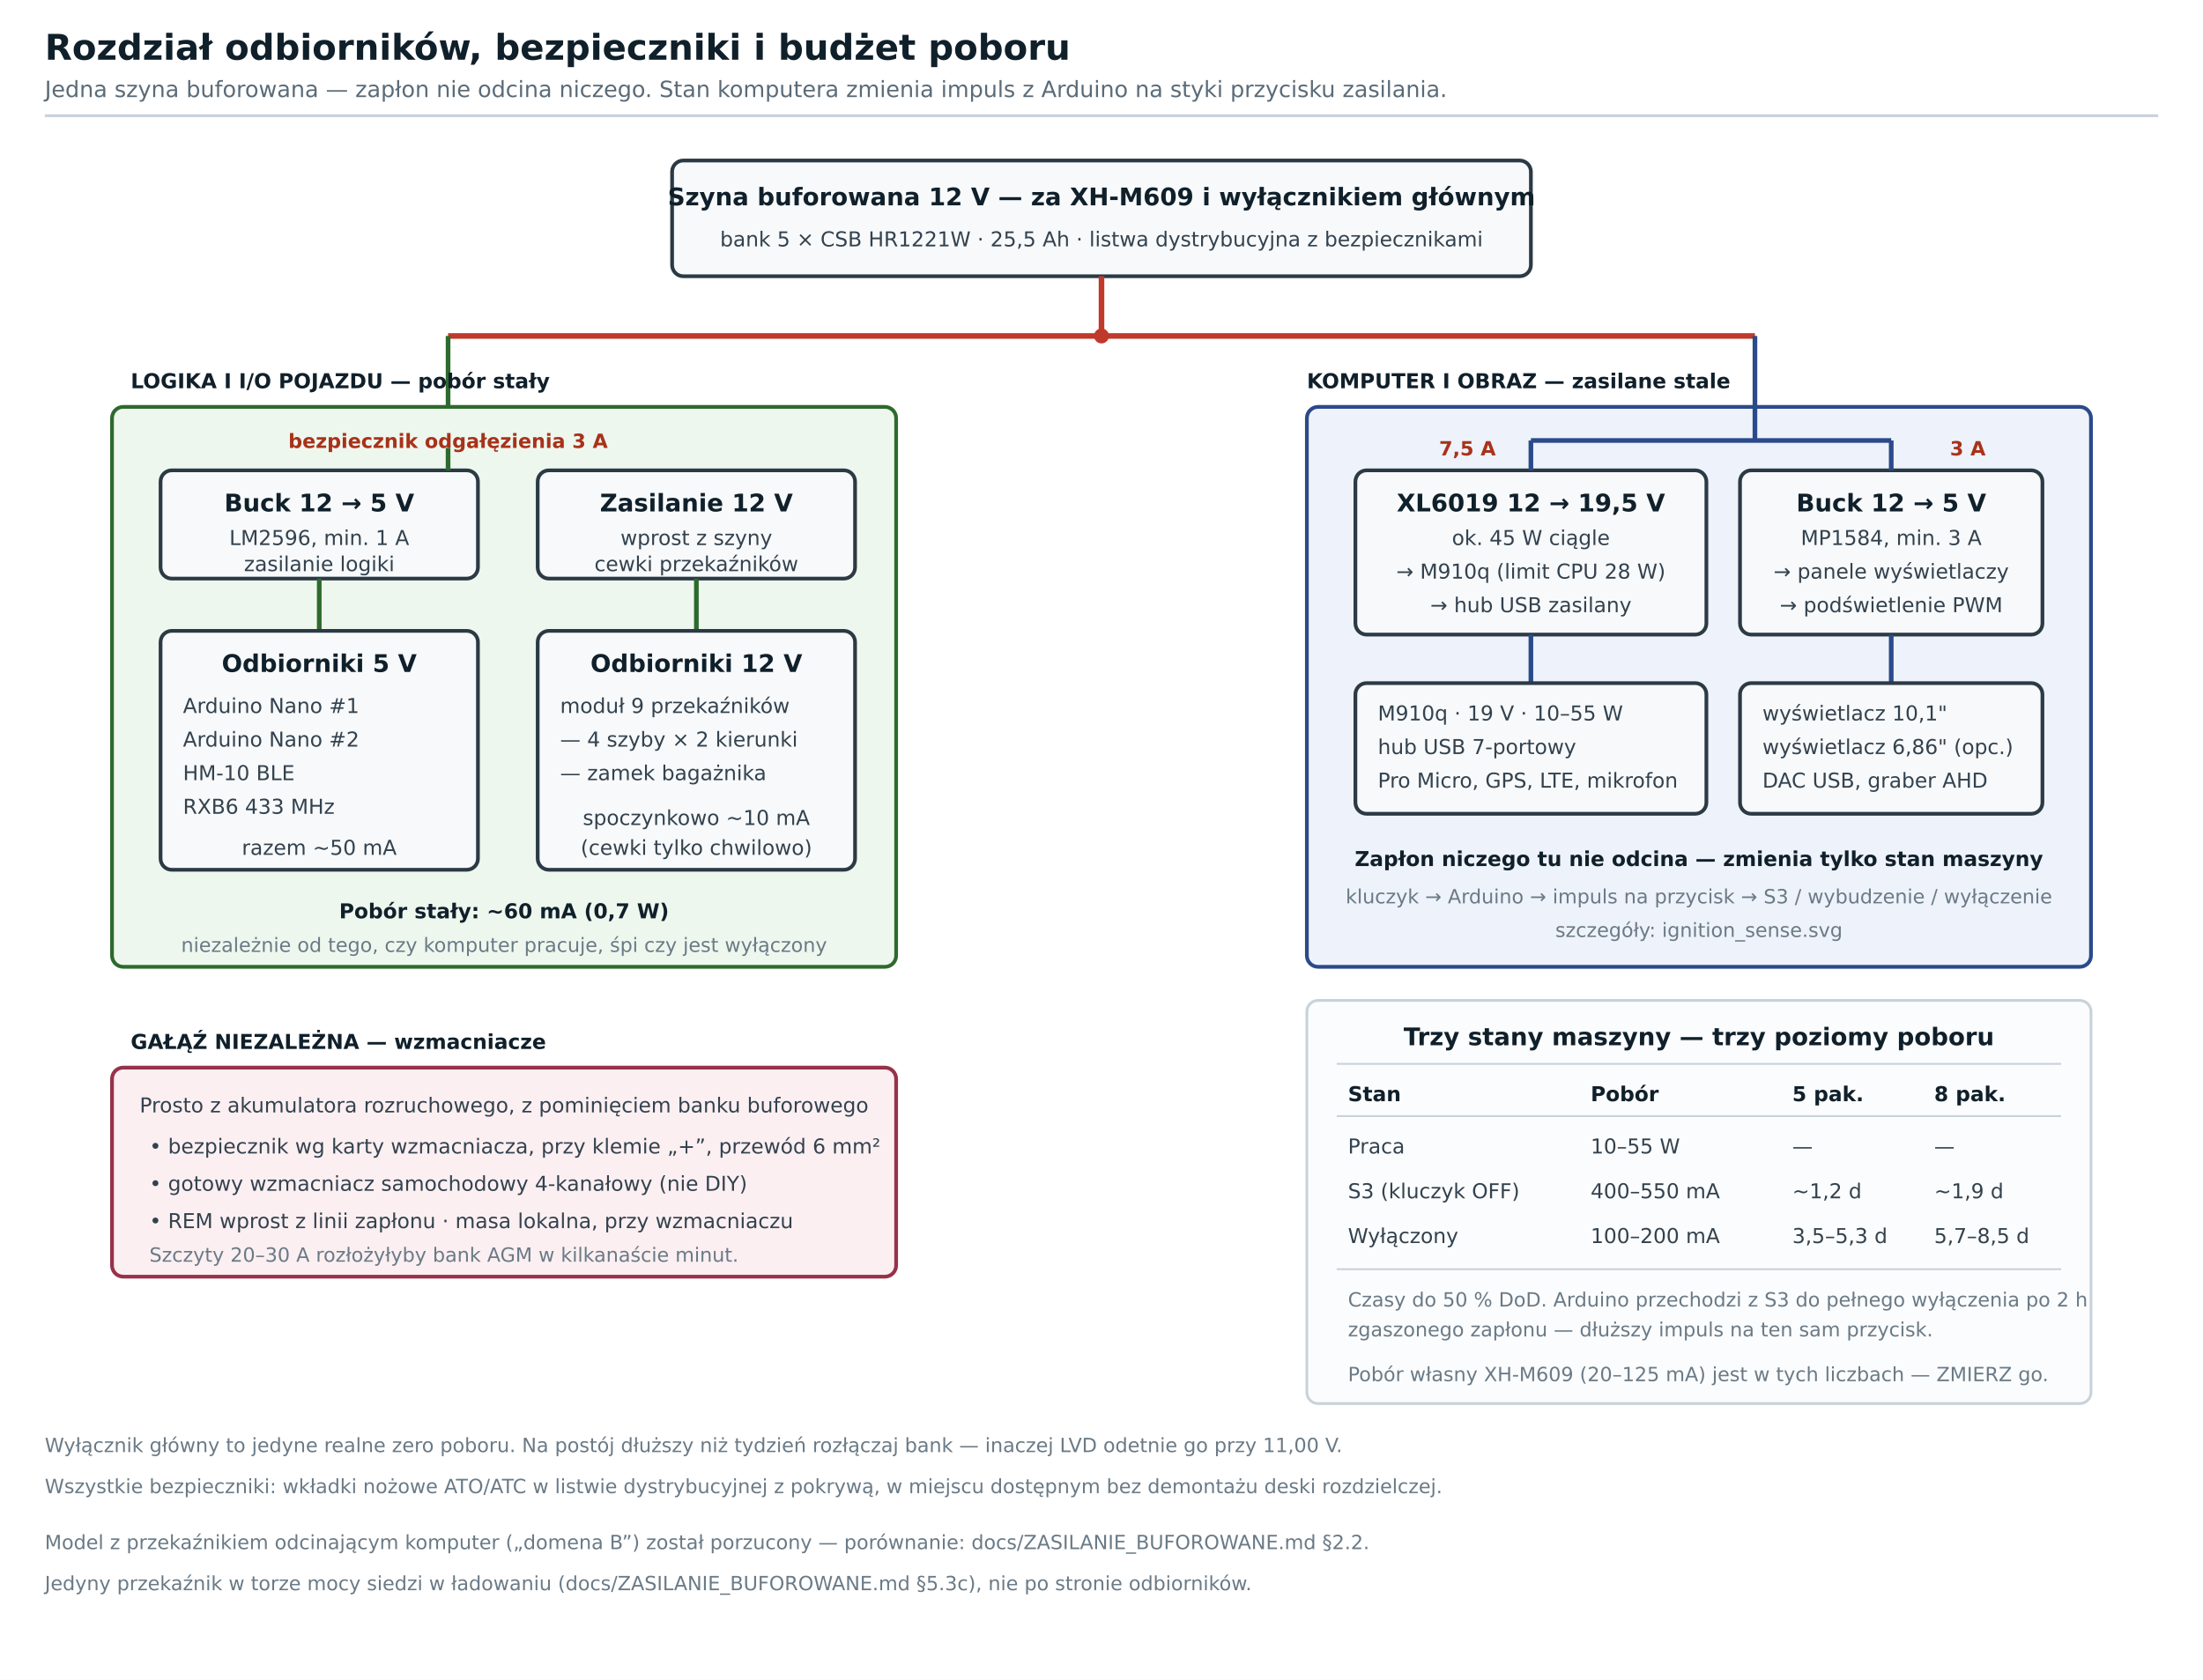
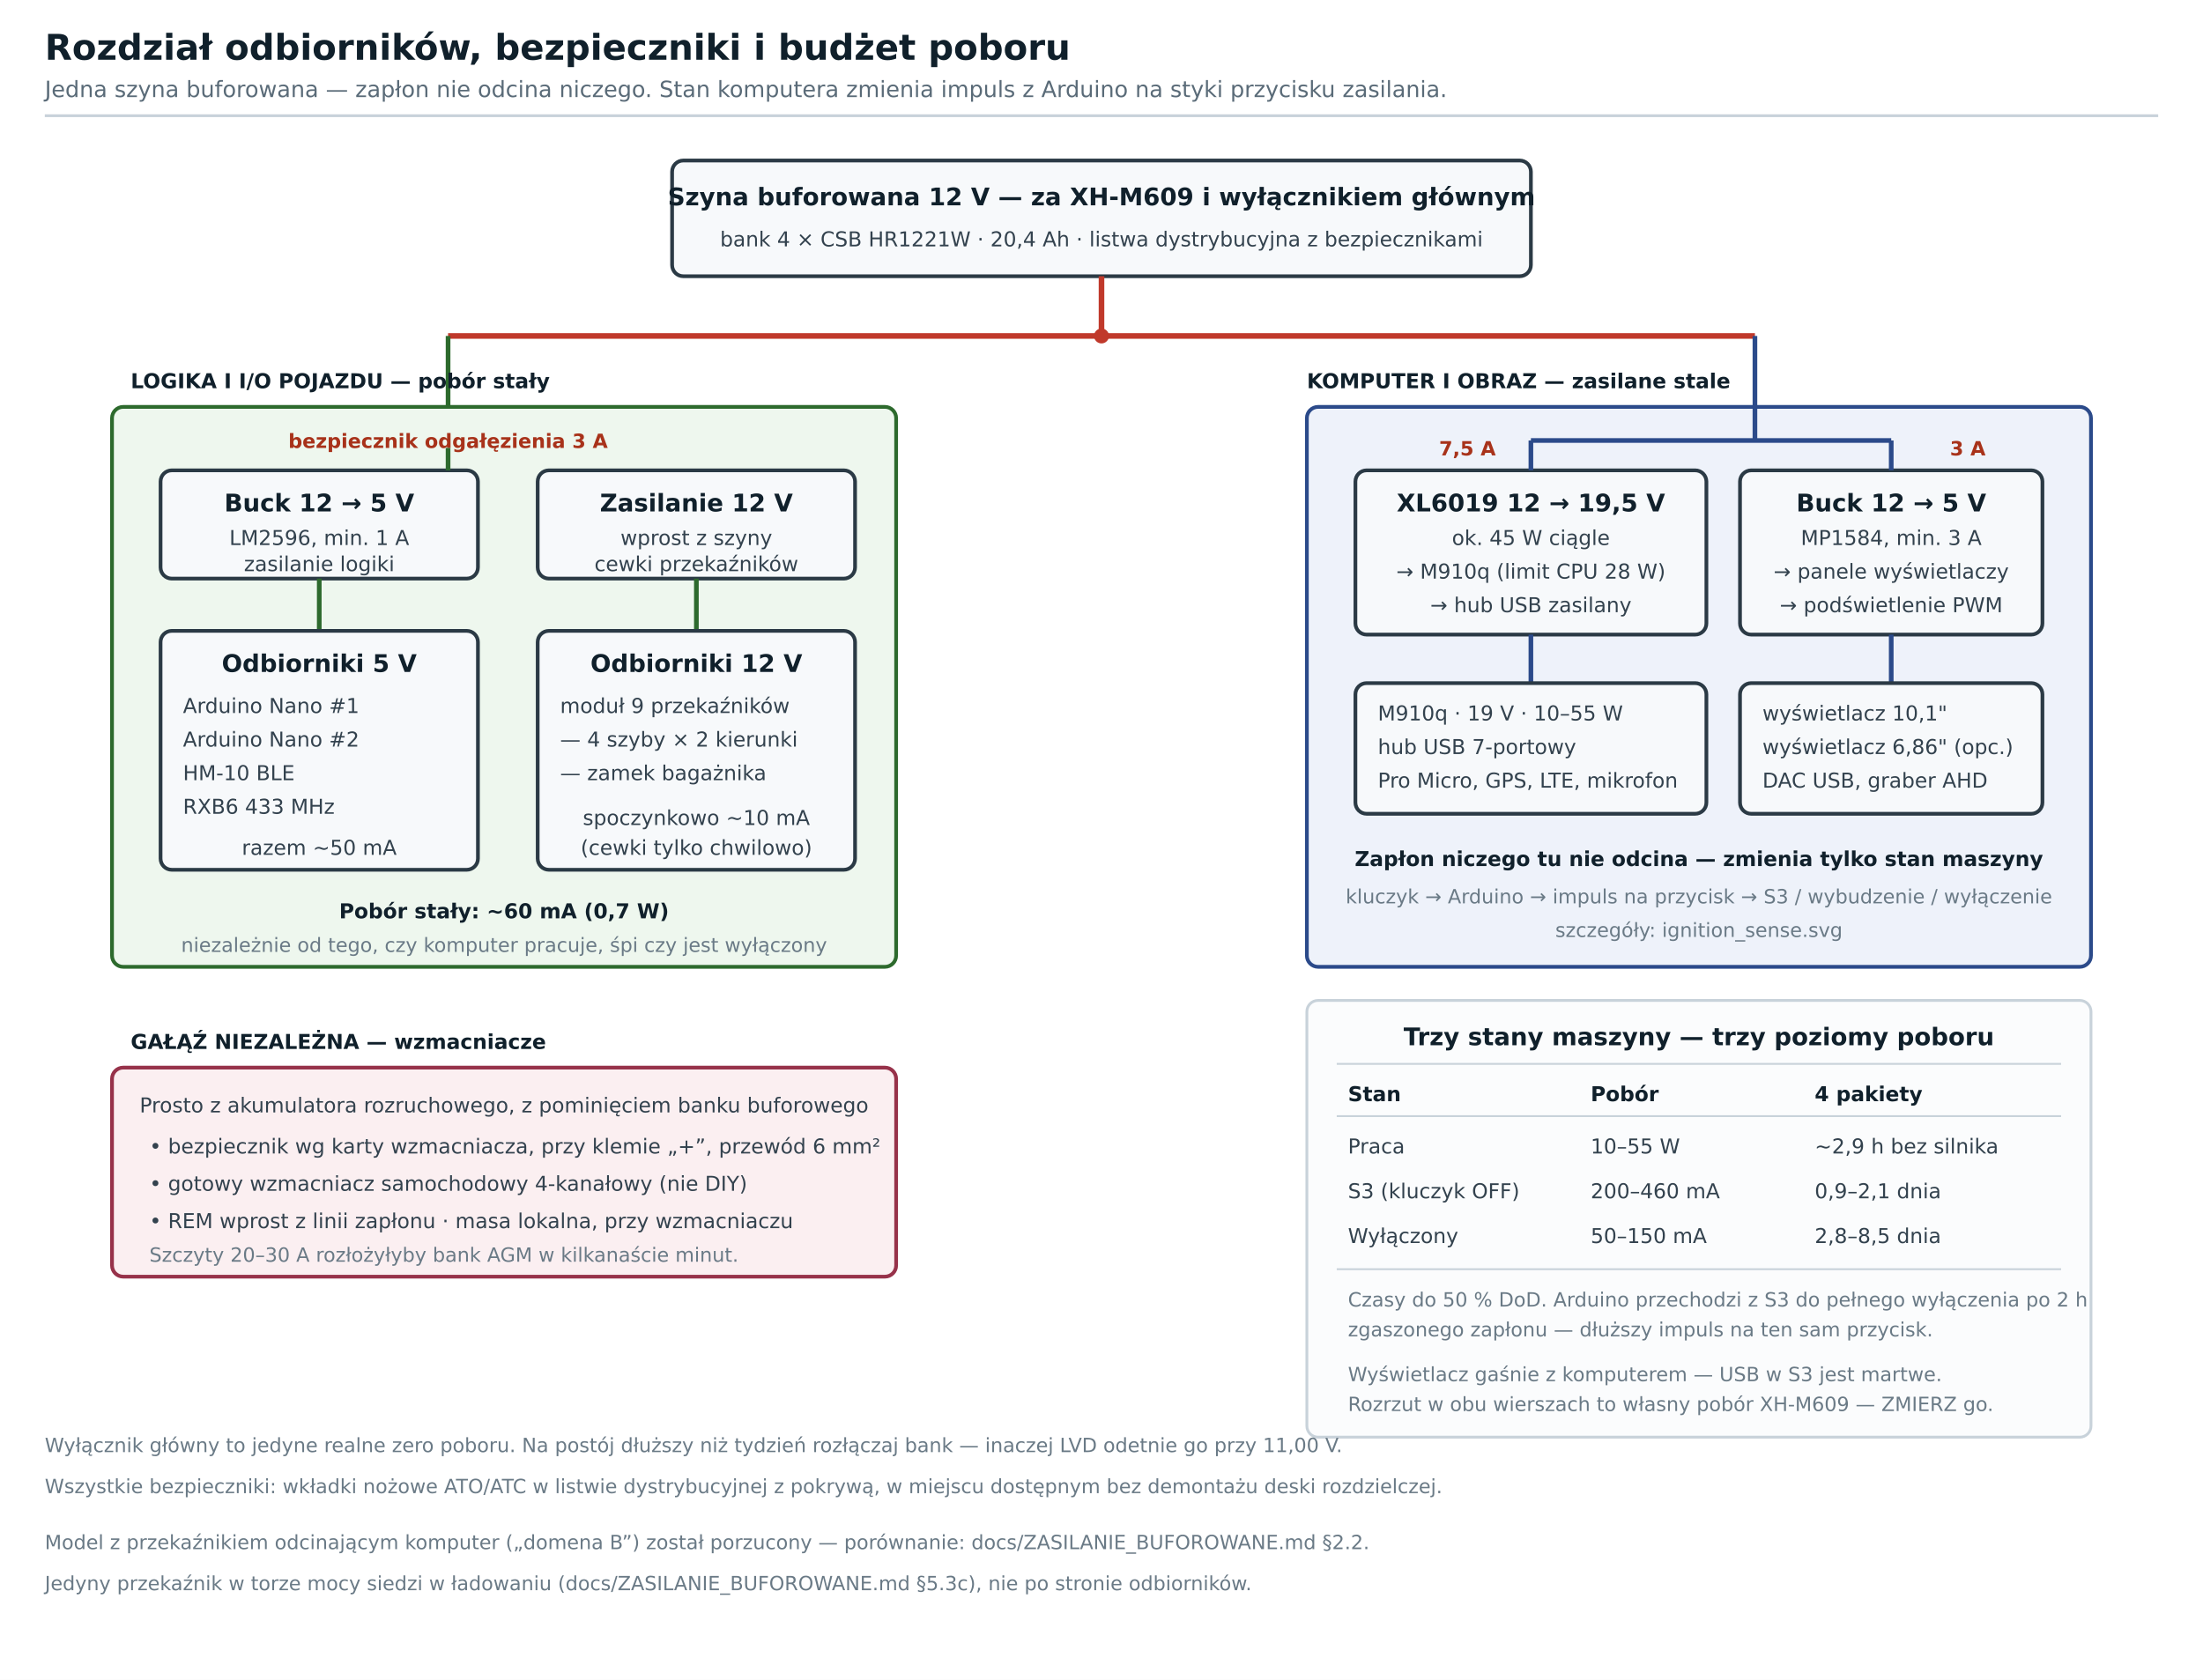
<svg xmlns="http://www.w3.org/2000/svg" width="1180" height="900" viewBox="0 0 1180 900" font-family="DejaVu Sans, Verdana, sans-serif">
  <style>
    .bg   { fill: #ffffff; }
    .box  { fill: #f7f9fb; stroke: #2b3a45; stroke-width: 2; rx: 6; }
    .boxA { fill: #eef7ee; stroke: #2d6a2d; stroke-width: 2; rx: 6; }
    .boxB { fill: #eef2fa; stroke: #2b4a8a; stroke-width: 2; rx: 6; }
    .boxC { fill: #fbeff1; stroke: #97324a; stroke-width: 2; rx: 6; }
    .wire { stroke: #c0392b; stroke-width: 3; fill: none; }
    .wA   { stroke: #2d6a2d; stroke-width: 2.5; fill: none; }
    .wB   { stroke: #2b4a8a; stroke-width: 2.5; fill: none; }
    .ttl  { font-size: 19px; font-weight: bold; fill: #10202b; }
    .sub  { font-size: 12px; fill: #5a6b78; }
    .h    { font-size: 13px; font-weight: bold; fill: #10202b; text-anchor: middle; }
    .t    { font-size: 11px; fill: #33424e; text-anchor: middle; }
    .tl   { font-size: 11px; fill: #33424e; }
    .tb   { font-size: 11px; font-weight: bold; fill: #10202b; }
    .note { font-size: 10.5px; fill: #6a7a86; }
    .fuse { font-size: 10.5px; font-weight: bold; fill: #a8321a; text-anchor: middle; }
  </style>
  <rect class="bg" x="0" y="0" width="1180" height="900" />
  <text class="ttl" x="24" y="32">Rozdział odbiorników, bezpieczniki i budżet poboru</text>
  <text class="sub" x="24" y="52">Jedna szyna buforowana — zapłon nie odcina niczego. Stan komputera zmienia impuls z Arduino na styki przycisku zasilania.</text>
  <line x1="24" y1="62" x2="1156" y2="62" stroke="#c8d2da" stroke-width="1.5" />
  <rect class="box" x="360" y="86" width="460" height="62" />
  <text class="h" x="590" y="110">Szyna buforowana 12 V — za XH-M609 i wyłącznikiem głównym</text>
-   <text class="t" x="590" y="132">bank 5 × CSB HR1221W · 25,5 Ah · listwa dystrybucyjna z bezpiecznikami</text>
+   <text class="t" x="590" y="132">bank 4 × CSB HR1221W · 20,4 Ah · listwa dystrybucyjna z bezpiecznikami</text>
  <path class="wire" d="M590 148 L590 180" />
  <path class="wire" d="M240 180 L940 180" />
  <path class="wA" d="M240 180 L240 218" />
  <path class="wB" d="M940 180 L940 218" />
  <circle cx="590" cy="180" r="4" fill="#c0392b" />
  <text class="tb" x="70" y="208" fill="#2d6a2d" font-size="14">LOGIKA I I/O POJAZDU — pobór stały</text>
  <rect class="boxA" x="60" y="218" width="420" height="300" />
  <text class="fuse" x="240" y="240">bezpiecznik odgałęzienia 3 A</text>
  <rect class="box" x="86" y="252" width="170" height="58" />
  <text class="h" x="171" y="274">Buck 12 → 5 V</text>
  <text class="t" x="171" y="292">LM2596, min. 1 A</text>
  <text class="t" x="171" y="306">zasilanie logiki</text>
  <rect class="box" x="288" y="252" width="170" height="58" />
  <text class="h" x="373" y="274">Zasilanie 12 V</text>
  <text class="t" x="373" y="292">wprost z szyny</text>
  <text class="t" x="373" y="306">cewki przekaźników</text>
  <path class="wA" d="M240 240 L240 252" />
  <path class="wA" d="M171 310 L171 338" />
  <path class="wA" d="M373 310 L373 338" />
  <rect class="box" x="86" y="338" width="170" height="128" />
  <text class="h" x="171" y="360">Odbiorniki 5 V</text>
  <text class="tl" x="98" y="382">Arduino Nano #1</text>
  <text class="tl" x="98" y="400">Arduino Nano #2</text>
  <text class="tl" x="98" y="418">HM-10 BLE</text>
  <text class="tl" x="98" y="436">RXB6 433 MHz</text>
  <text class="t" x="171" y="458">razem ~50 mA</text>
  <rect class="box" x="288" y="338" width="170" height="128" />
  <text class="h" x="373" y="360">Odbiorniki 12 V</text>
  <text class="tl" x="300" y="382">moduł 9 przekaźników</text>
  <text class="tl" x="300" y="400">— 4 szyby × 2 kierunki</text>
  <text class="tl" x="300" y="418">— zamek bagażnika</text>
  <text class="t" x="373" y="442">spoczynkowo ~10 mA</text>
  <text class="t" x="373" y="458">(cewki tylko chwilowo)</text>
  <text class="tb" x="270" y="492" text-anchor="middle">Pobór stały: ~60 mA (0,7 W)</text>
  <text class="note" x="270" y="510" text-anchor="middle">niezależnie od tego, czy komputer pracuje, śpi czy jest wyłączony</text>
  <text class="tb" x="700" y="208" fill="#2b4a8a" font-size="14">KOMPUTER I OBRAZ — zasilane stale</text>
  <rect class="boxB" x="700" y="218" width="420" height="300" />
  <rect class="box" x="726" y="252" width="188" height="88" />
  <text class="fuse" x="786" y="244">7,5 A</text>
  <text class="h" x="820" y="274">XL6019 12 → 19,5 V</text>
  <text class="t" x="820" y="292">ok. 45 W ciągle</text>
  <text class="t" x="820" y="310">→ M910q (limit CPU 28 W)</text>
  <text class="t" x="820" y="328">→ hub USB zasilany</text>
  <rect class="box" x="932" y="252" width="162" height="88" />
  <text class="fuse" x="1054" y="244">3 A</text>
  <text class="h" x="1013" y="274">Buck 12 → 5 V</text>
  <text class="t" x="1013" y="292">MP1584, min. 3 A</text>
  <text class="t" x="1013" y="310">→ panele wyświetlaczy</text>
  <text class="t" x="1013" y="328">→ podświetlenie PWM</text>
  <path class="wB" d="M940 218 L940 236" />
  <path class="wB" d="M820 236 L1013 236" />
  <path class="wB" d="M820 236 L820 252" />
  <path class="wB" d="M1013 236 L1013 252" />
  <path class="wB" d="M820 340 L820 366" />
  <path class="wB" d="M1013 340 L1013 366" />
  <rect class="box" x="726" y="366" width="188" height="70" />
  <text class="tl" x="738" y="386">M910q · 19 V · 10–55 W</text>
  <text class="tl" x="738" y="404">hub USB 7-portowy</text>
  <text class="tl" x="738" y="422">Pro Micro, GPS, LTE, mikrofon</text>
  <rect class="box" x="932" y="366" width="162" height="70" />
  <text class="tl" x="944" y="386">wyświetlacz 10,1"</text>
  <text class="tl" x="944" y="404">wyświetlacz 6,86" (opc.)</text>
  <text class="tl" x="944" y="422">DAC USB, graber AHD</text>
  <text class="tb" x="910" y="464" text-anchor="middle">Zapłon niczego tu nie odcina — zmienia tylko stan maszyny</text>
  <text class="note" x="910" y="484" text-anchor="middle">kluczyk → Arduino → impuls na przycisk → S3 / wybudzenie / wyłączenie</text>
  <text class="note" x="910" y="502" text-anchor="middle">szczegóły: ignition_sense.svg</text>
  <text class="tb" x="70" y="562" fill="#97324a" font-size="14">GAŁĄŹ NIEZALEŻNA — wzmacniacze</text>
  <rect class="boxC" x="60" y="572" width="420" height="112" />
  <text class="t" x="270" y="596">Prosto z akumulatora rozruchowego, z pominięciem banku buforowego</text>
  <text class="tl" x="80" y="618">• bezpiecznik wg karty wzmacniacza, przy klemie „+”, przewód 6 mm²</text>
  <text class="tl" x="80" y="638">• gotowy wzmacniacz samochodowy 4-kanałowy (nie DIY)</text>
  <text class="tl" x="80" y="658">• REM wprost z linii zapłonu · masa lokalna, przy wzmacniaczu</text>
  <text class="note" x="80" y="676">Szczyty 20–30 A rozłożyłyby bank AGM w kilkanaście minut.</text>
-   <rect x="700" y="536" width="420" height="216" fill="#fbfcfd" stroke="#c8d2da" stroke-width="1.5" rx="6" />
+   <rect x="700" y="536" width="420" height="234" fill="#fbfcfd" stroke="#c8d2da" stroke-width="1.5" rx="6" />
  <text class="h" x="910" y="560">Trzy stany maszyny — trzy poziomy poboru</text>
  <line x1="716" y1="570" x2="1104" y2="570" stroke="#c8d2da" />
  <text class="tb" x="722" y="590">Stan</text>
  <text class="tb" x="852" y="590">Pobór</text>
-   <text class="tb" x="960" y="590">5 pak.</text>
-   <text class="tb" x="1036" y="590">8 pak.</text>
+   <text class="tb" x="972" y="590">4 pakiety</text>
  <line x1="716" y1="598" x2="1104" y2="598" stroke="#c8d2da" />
  <text class="tl" x="722" y="618">Praca</text>
  <text class="tl" x="852" y="618">10–55 W</text>
-   <text class="tl" x="960" y="618">—</text>
-   <text class="tl" x="1036" y="618">—</text>
+   <text class="tl" x="972" y="618">~2,9 h bez silnika</text>
  <text class="tl" x="722" y="642">S3 (kluczyk OFF)</text>
-   <text class="tl" x="852" y="642">400–550 mA</text>
-   <text class="tl" x="960" y="642">~1,2 d</text>
-   <text class="tl" x="1036" y="642">~1,9 d</text>
+   <text class="tl" x="852" y="642">200–460 mA</text>
+   <text class="tl" x="972" y="642">0,9–2,1 dnia</text>
  <text class="tl" x="722" y="666">Wyłączony</text>
-   <text class="tl" x="852" y="666">100–200 mA</text>
-   <text class="tl" x="960" y="666">3,5–5,3 d</text>
-   <text class="tl" x="1036" y="666">5,7–8,5 d</text>
+   <text class="tl" x="852" y="666">50–150 mA</text>
+   <text class="tl" x="972" y="666">2,8–8,5 dnia</text>
  <line x1="716" y1="680" x2="1104" y2="680" stroke="#c8d2da" />
  <text class="note" x="722" y="700">Czasy do 50 % DoD. Arduino przechodzi z S3 do pełnego wyłączenia po 2 h</text>
  <text class="note" x="722" y="716">zgaszonego zapłonu — dłuższy impuls na ten sam przycisk.</text>
-   <text class="note" x="722" y="740">Pobór własny XH-M609 (20–125 mA) jest w tych liczbach — ZMIERZ go.</text>
+   <text class="note" x="722" y="740">Wyświetlacz gaśnie z komputerem — USB w S3 jest martwe.</text>
+   <text class="note" x="722" y="756">Rozrzut w obu wierszach to własny pobór XH-M609 — ZMIERZ go.</text>
  <text class="note" x="24" y="778">Wyłącznik główny to jedyne realne zero poboru. Na postój dłuższy niż tydzień rozłączaj bank — inaczej LVD odetnie go przy 11,00 V.</text>
  <text class="note" x="24" y="800">Wszystkie bezpieczniki: wkładki nożowe ATO/ATC w listwie dystrybucyjnej z pokrywą, w miejscu dostępnym bez demontażu deski rozdzielczej.</text>
  <text class="note" x="24" y="830">Model z przekaźnikiem odcinającym komputer („domena B”) został porzucony — porównanie: docs/ZASILANIE_BUFOROWANE.md §2.2.</text>
  <text class="note" x="24" y="852">Jedyny przekaźnik w torze mocy siedzi w ładowaniu (docs/ZASILANIE_BUFOROWANE.md §5.3c), nie po stronie odbiorników.</text>
</svg>
